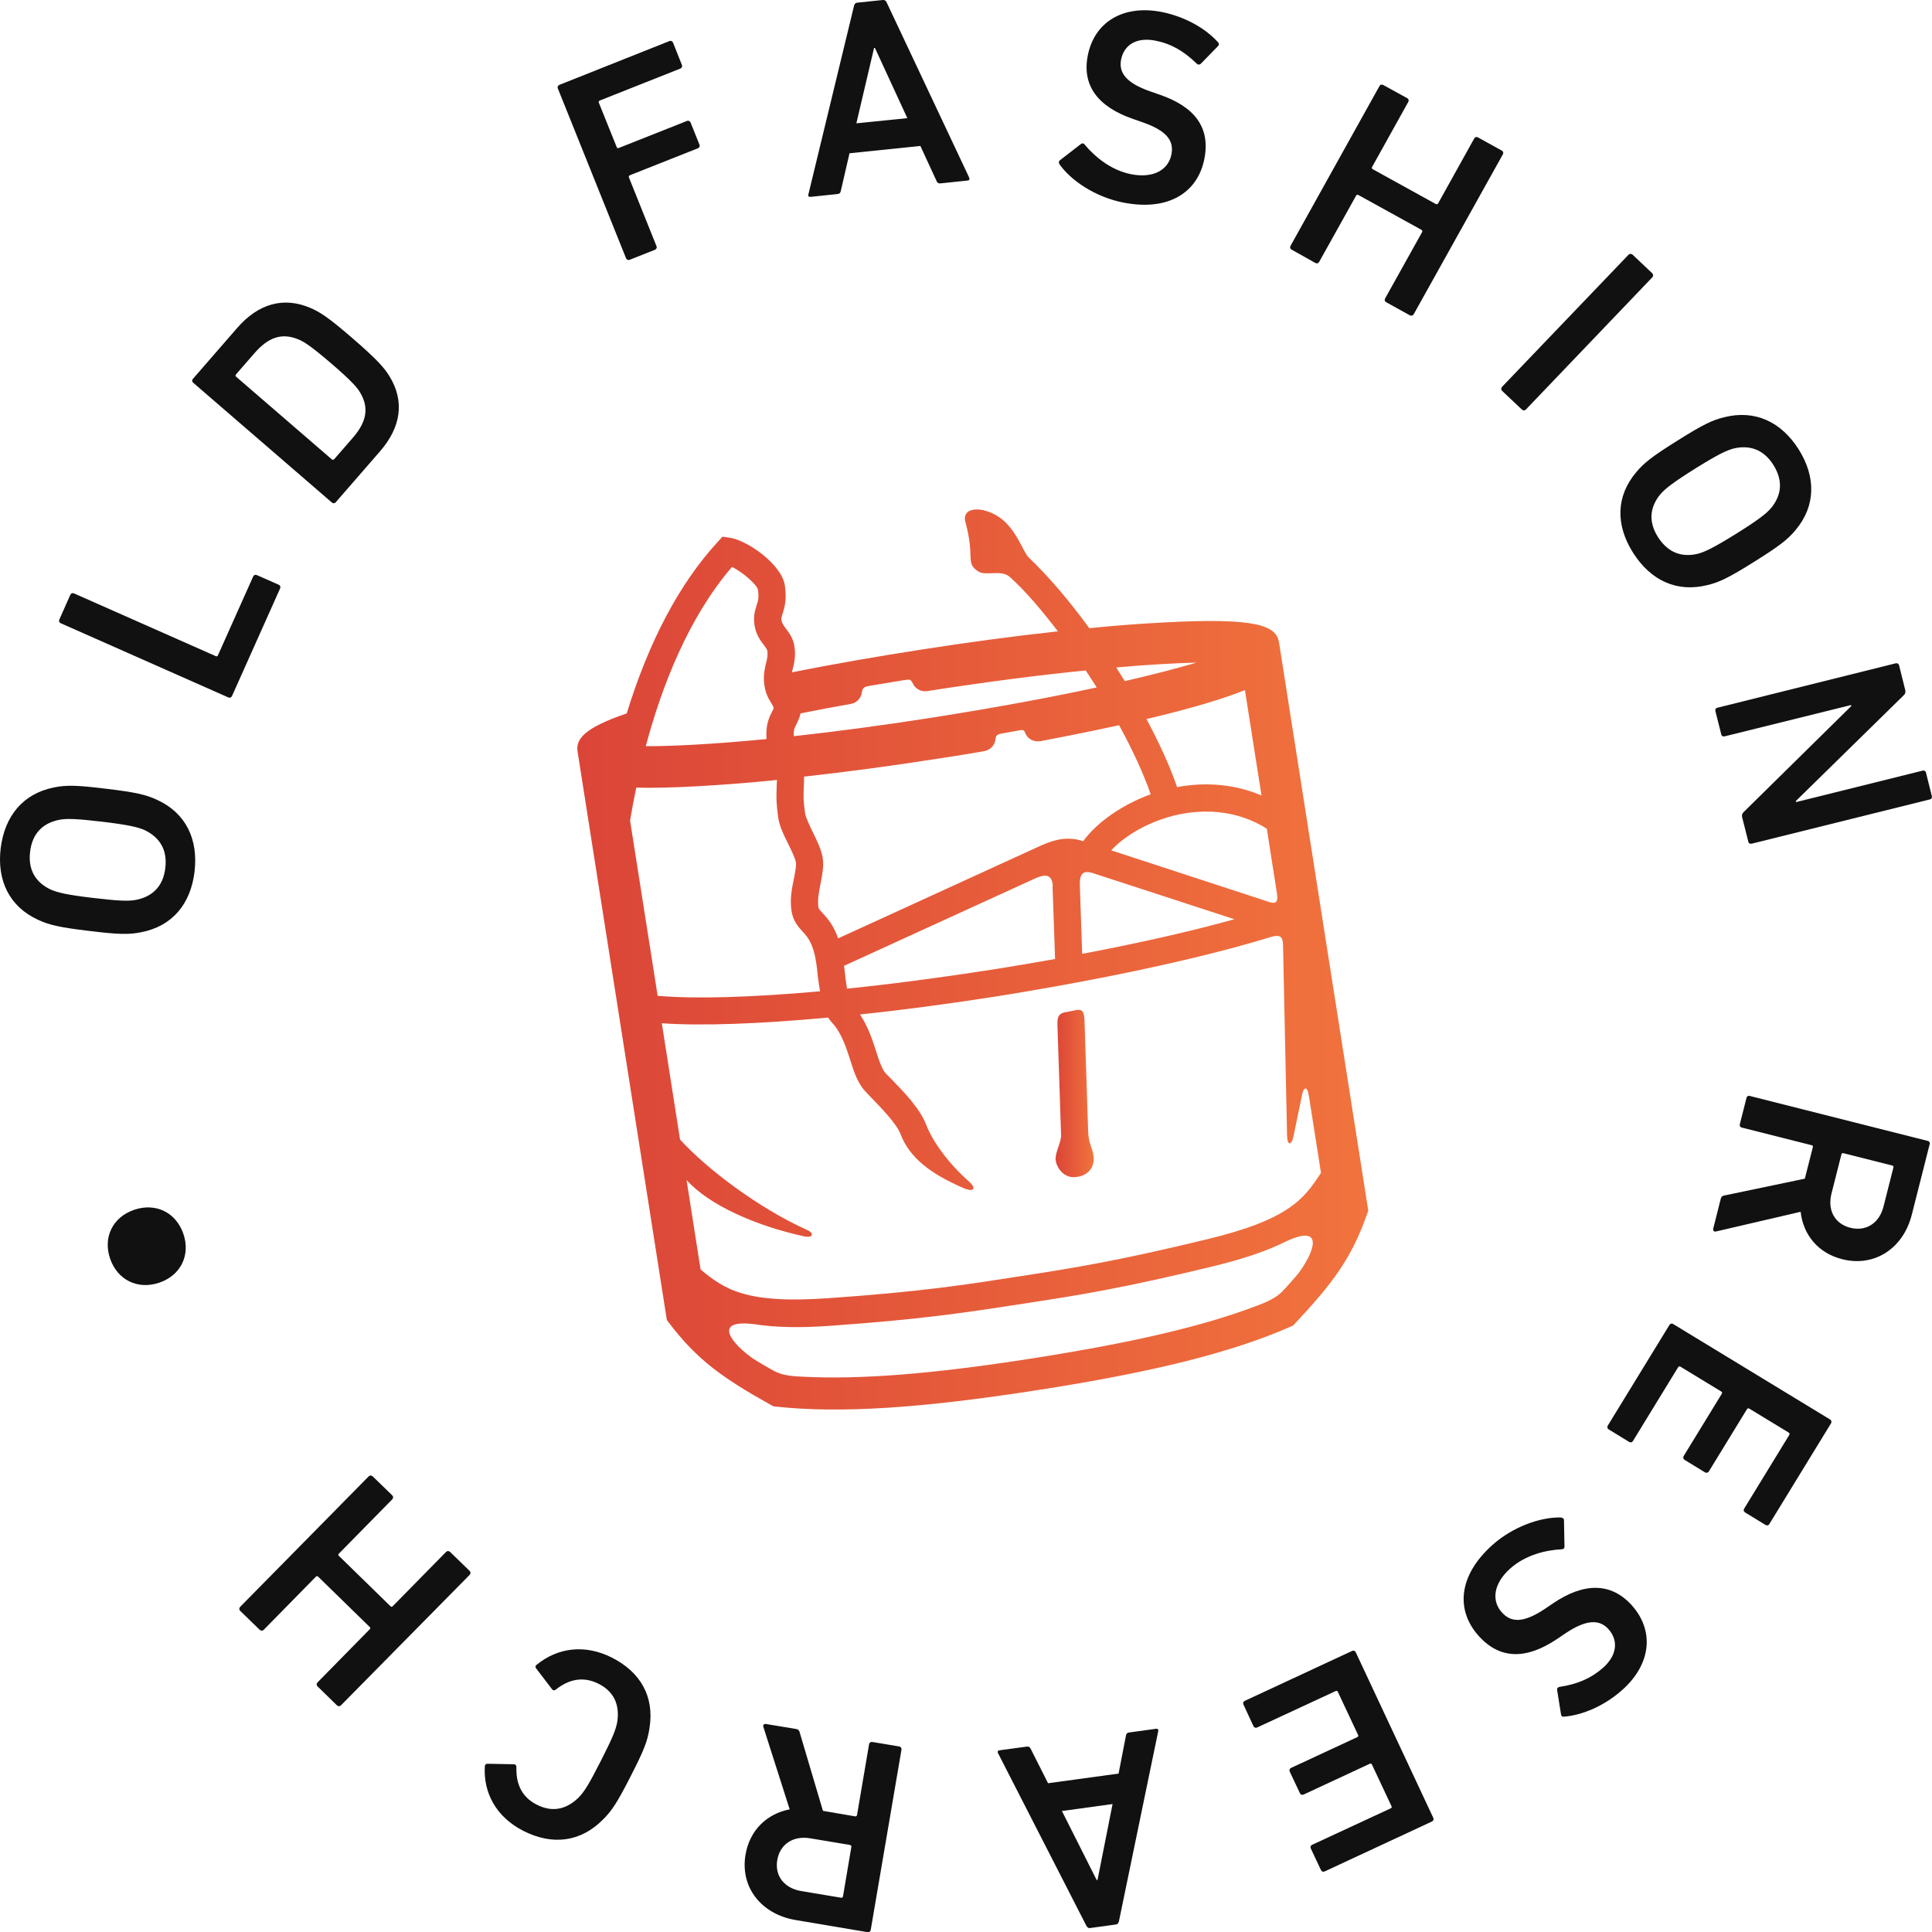
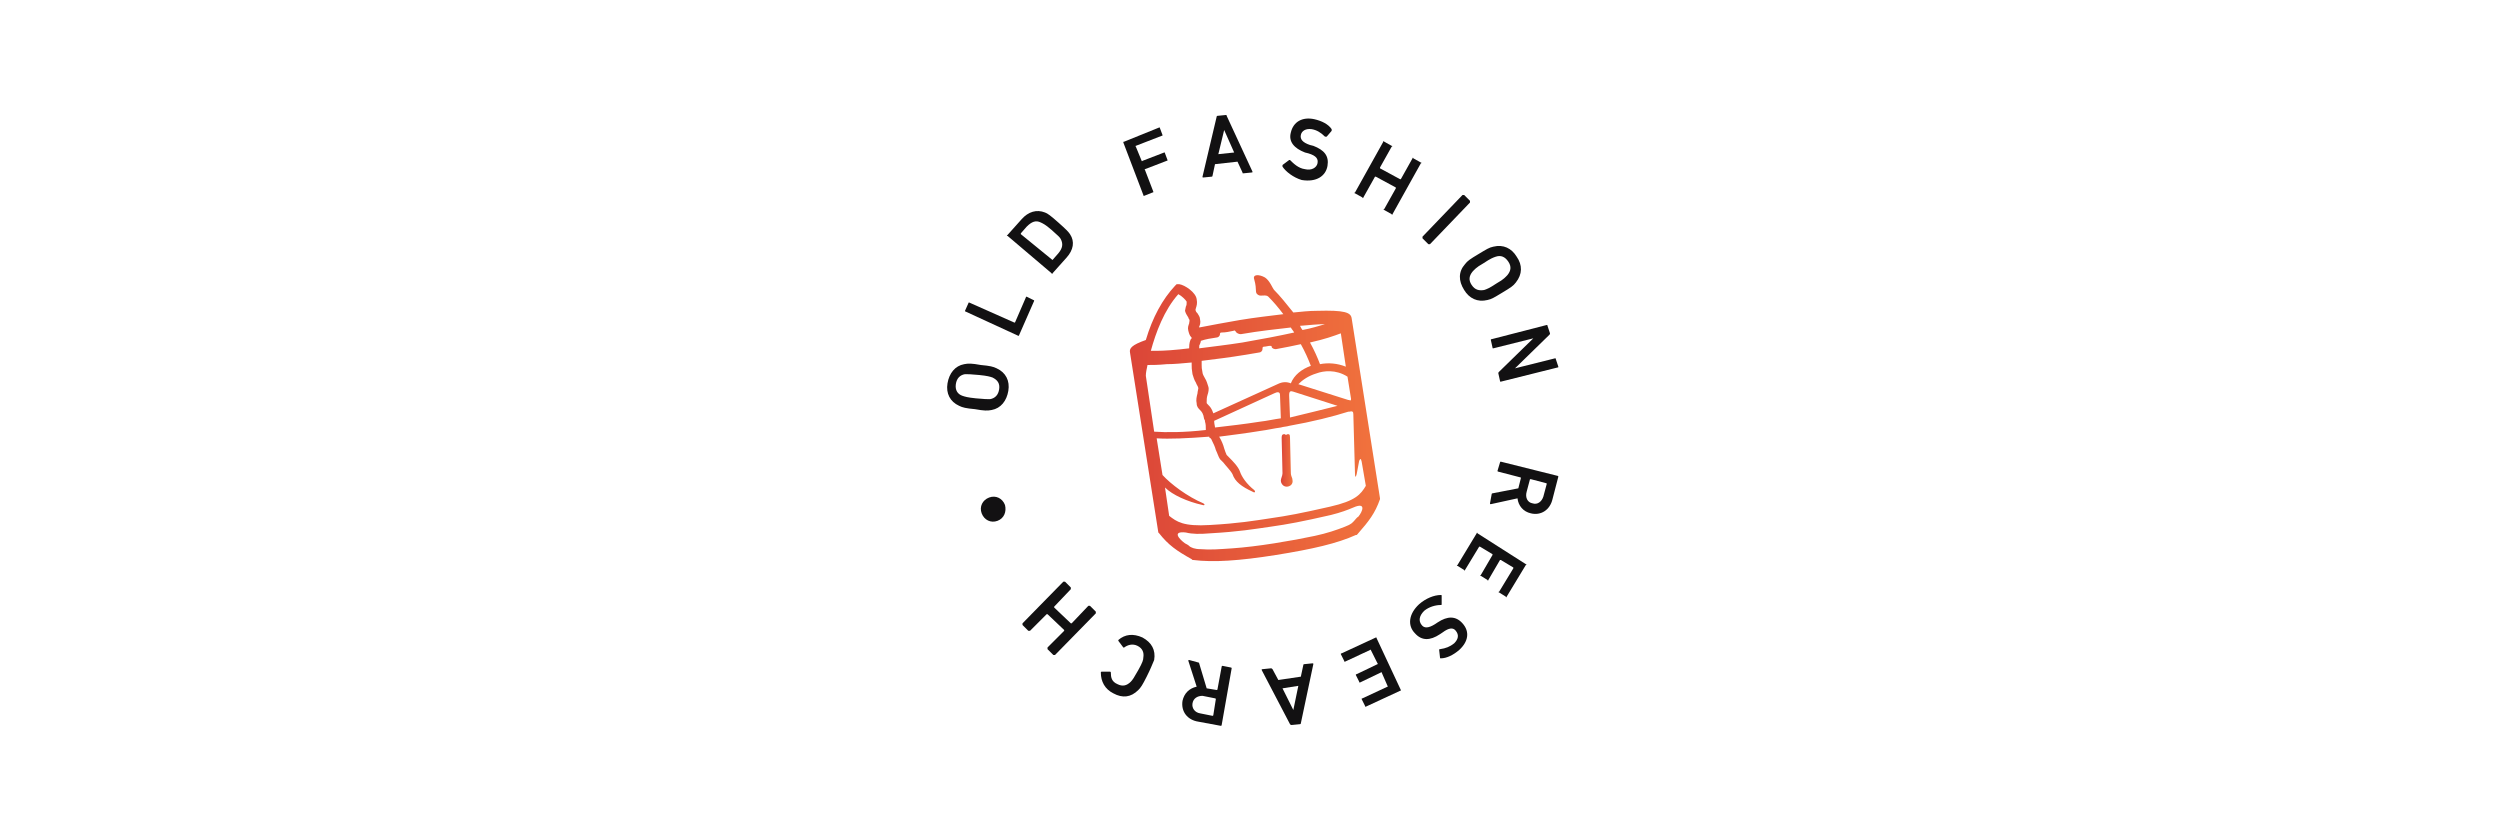
- <svg xmlns="http://www.w3.org/2000/svg" width="600" height="600" viewBox="0 0 600 600" fill="none">
-   <path d="M257.18 316.021C235.848 317.984 217.733 318.656 205.536 317.778L211.194 353.902C219.602 363.101 235.64 375.245 250.848 382.067C252.82 382.946 252.56 384.548 249.809 383.979C234.758 380.723 220.121 374.212 213.218 366.46L217.578 394.264C225 400.362 231.488 405.013 257.387 403.152C286.245 401.137 299.636 399.018 316.609 396.382C333.633 393.747 347.024 391.628 375.104 384.806C400.328 378.708 405 372.3 410.242 364.238L406.505 340.465C405.934 336.744 404.792 337.984 404.429 339.69L401.73 352.765C401.107 355.866 399.758 355.866 399.706 352.61L398.46 293.54C398.408 290.853 397.578 290.181 394.775 290.956C394.619 291.008 394.463 291.059 394.308 291.111C379.1 295.762 358.858 300.517 336.384 304.754C333.633 305.271 330.83 305.788 327.976 306.305C321.54 307.442 315 308.579 308.356 309.612C294.031 311.835 280.069 313.695 267.093 315.039C269.688 319.018 270.934 322.946 272.076 326.46C272.906 329.096 273.633 331.318 274.723 332.92C274.931 333.23 275.969 334.263 276.799 335.09C280.329 338.708 285.726 344.238 287.595 349.199C289.619 354.47 294.446 361.24 301.194 367.183C303.218 369.096 302.387 370.232 299.533 369.096C288.996 364.599 282.457 359.535 279.654 352.196C278.408 348.889 273.373 343.773 270.675 340.982C269.066 339.328 268.287 338.501 267.768 337.778C265.899 335.142 264.965 332.145 263.979 328.992C262.941 325.788 261.903 322.532 259.827 319.38C259.463 318.811 259.1 318.398 258.685 317.933C258.114 317.313 257.595 316.692 257.18 316.021ZM399.29 385.581C393.944 388.269 386.782 390.801 377.076 393.178C348.633 400.103 335.086 402.222 317.906 404.858C300.726 407.493 287.128 409.664 257.958 411.731C247.941 412.455 240.415 412.196 234.498 411.266C220.484 409.457 227.699 417.726 234.083 422.067C235.588 422.997 237.197 423.979 238.962 424.961C240.986 426.098 242.647 427.338 249.239 427.545C258.166 428.01 268.287 427.804 280.017 426.873C291.747 425.943 305.086 424.289 320.605 421.86C336.072 419.431 349.308 416.951 360.778 414.264C372.249 411.576 381.903 408.734 390.259 405.53C396.436 403.307 397.681 401.654 399.29 399.948C400.64 398.45 401.886 397.054 403.027 395.711C407.699 389.664 412.059 379.587 399.29 385.581ZM397.214 199.535L424.931 376.021L424.567 377.003C419.74 390.801 413.771 398.656 402.197 411.008L401.626 411.628L400.848 411.99C382.63 420 358.339 426.098 322.111 431.731C285.934 437.364 260.917 438.966 241.09 436.847L240.207 436.744L239.429 436.331C224.636 428.062 216.54 422.429 207.716 410.749L207.093 409.922L179.377 233.437C178.754 229.509 181.401 226.098 194.636 221.55C201.54 199.121 210.986 181.24 222.872 168.32L224.377 166.667L226.557 166.977C232.111 167.752 242.751 175.297 243.737 181.757C244.412 186.201 243.633 188.682 243.062 190.543C242.699 191.628 242.595 191.99 242.699 192.61C242.854 193.54 243.27 194.16 244.1 195.245C245.034 196.486 246.332 198.191 246.695 200.62C247.214 203.721 246.643 205.995 246.176 207.804C246.072 208.165 246.021 208.475 245.969 208.785C258.477 206.305 271.972 203.928 285.986 201.757C300.83 199.431 315.259 197.519 328.546 196.072C323.564 189.612 318.581 183.617 313.598 179.173C310.951 176.796 306.228 178.966 303.893 177.519C299.585 174.78 302.906 173.333 299.844 162.274C298.443 157.261 305.138 157.106 310.329 160.62C315.519 164.134 317.751 171.369 319.412 173.075C325.536 178.863 332.076 186.563 338.304 195.09C346.453 194.263 354.083 193.695 360.986 193.333C390.363 191.731 396.384 194.264 397.214 199.535ZM396.591 277.623L393.425 257.364C381.643 249.974 369.342 251.886 363.062 253.695C355.173 255.969 348.789 260.103 345.104 264.083L393.789 280C393.996 280.052 394.204 280.103 394.36 280.207C395.969 280.62 397.007 280.465 396.591 277.623ZM391.765 247.028L386.626 214.315C380.346 216.847 370.744 219.845 356.055 223.307C360.052 230.801 363.373 238.036 365.553 244.444C374.688 242.739 383.72 243.618 391.765 247.028ZM383.356 285.478L339.758 271.266C339.706 271.266 339.706 271.266 339.654 271.214C337.162 270.439 335.398 270.543 335.346 274.212C335.346 274.367 335.346 274.522 335.346 274.677L336.072 296.227C353.823 292.868 370.017 289.199 383.356 285.478ZM349.308 211.524C358.079 209.509 365.553 207.545 371.574 205.788C364.827 205.943 356.47 206.408 346.661 207.287C347.543 208.734 348.425 210.129 349.308 211.524ZM357.353 246.667C355.121 240.207 351.695 232.816 347.543 225.22C340.432 226.77 332.335 228.424 323.097 230.181C323.045 230.181 322.993 230.181 322.941 230.181C321.072 230.491 319.256 229.509 318.477 227.855C318.477 227.804 318.425 227.752 318.425 227.7C318.373 227.649 318.373 227.545 318.322 227.493V227.442C318.062 226.873 317.854 226.615 316.816 226.77C314.844 227.132 312.872 227.493 310.848 227.855C309.083 228.165 309.29 229.044 309.083 229.974C308.771 231.628 307.422 232.972 305.657 233.282C300.986 234.108 296.159 234.884 291.28 235.607C276.799 237.881 262.733 239.742 249.706 241.189C249.706 242.791 249.654 243.979 249.602 245.013C249.498 247.597 249.498 248.682 250.017 252.558C250.225 253.85 251.367 256.279 252.405 258.398C253.702 261.034 255 263.721 255.467 266.201C255.934 268.837 255.363 271.628 254.844 274.315C254.377 276.744 253.858 279.225 254.117 281.447C254.169 282.119 254.325 282.326 255.467 283.566C256.92 285.116 258.841 287.235 260.294 291.421L323.408 262.532L323.668 262.429C328.443 260.31 332.335 259.897 336.384 261.24C340.692 255.349 348.477 249.922 357.353 246.667ZM340.588 213.488C339.446 211.731 338.356 209.922 337.162 208.217C323.097 209.612 306.54 211.731 287.958 214.625C286.038 214.935 284.221 213.902 283.443 212.196C282.872 211.059 282.716 210.904 280.796 211.214C276.955 211.835 273.218 212.455 269.585 213.075C268.235 213.333 267.82 213.902 267.664 214.987C267.457 216.744 266.107 218.295 264.239 218.605C258.685 219.586 253.495 220.568 248.616 221.55C248.356 222.842 247.837 223.876 247.422 224.754C246.799 225.943 246.384 226.77 246.54 228.475C246.54 228.527 246.54 228.579 246.54 228.63C259.152 227.235 273.477 225.375 289.308 222.894C309.031 219.793 326.263 216.589 340.588 213.488ZM326.938 274.884C326.626 271.421 324.498 271.421 321.332 272.868L262.111 299.948C262.111 300 262.11 300.052 262.162 300.155C262.474 303.152 262.785 305.375 263.045 307.028C276.747 305.633 291.643 303.669 307.007 301.292C314.014 300.207 320.969 299.018 327.664 297.829L326.886 275.452C326.938 275.194 326.938 275.039 326.938 274.884ZM253.754 301.034C253.65 300 253.495 299.07 253.339 298.191C253.339 298.139 253.339 298.088 253.339 298.036C252.353 292.713 250.744 290.904 249.29 289.354C247.941 287.855 246.176 285.995 245.761 282.532C245.294 278.966 245.969 275.659 246.591 272.713C246.955 270.801 247.37 268.837 247.162 267.752C246.903 266.46 245.813 264.134 244.827 262.17C243.425 259.38 242.024 256.434 241.661 253.798C241.038 249.199 241.09 247.545 241.194 244.806C241.194 244.083 241.245 243.256 241.297 242.222C232.266 243.152 223.91 243.773 216.436 244.186C208.65 244.599 202.474 244.754 197.595 244.599C196.816 248.32 196.194 251.731 195.675 254.832L204.239 309.251C215.553 310.284 233.356 309.767 254.688 307.855C254.325 305.943 254.014 303.773 253.754 301.034ZM234.965 188.01C235.432 186.667 235.744 185.581 235.38 183.101C234.965 181.447 230.553 177.623 227.335 176.072C213.737 191.835 205.484 213.282 200.553 231.731C202.111 231.731 203.823 231.731 205.64 231.68C213.996 231.473 224.948 230.801 238.079 229.509C238.079 229.354 238.027 229.199 238.027 229.096C237.768 225.013 238.962 222.584 239.792 220.982C239.948 220.62 240.207 220.155 240.259 220C240.207 219.431 240.052 219.225 239.533 218.346C238.806 217.209 237.82 215.607 237.405 212.92C236.938 209.871 237.508 207.649 237.924 205.84C238.287 204.393 238.495 203.462 238.287 202.067C238.235 201.705 237.872 201.189 237.301 200.413C236.211 199.018 234.758 197.106 234.29 194.005C233.927 191.318 234.498 189.509 234.965 188.01Z" fill="url(#paint0_linear_101_122)" />
-   <path d="M334.204 313.695C335.813 313.385 336.695 313.798 336.799 316.796L337.941 351.266C338.045 355.245 339.187 356.072 339.602 358.966C340.121 362.946 337.422 365.426 333.633 365.581C329.896 365.736 327.716 361.86 327.82 359.69C327.924 357.468 329.533 354.729 329.533 352.61L328.391 318.191C328.391 318.036 328.391 317.881 328.391 317.726C328.391 315.659 328.962 314.78 330.675 314.367C330.83 314.367 330.934 314.315 331.09 314.315C332.076 314.108 333.166 313.953 334.204 313.695Z" fill="url(#paint1_linear_101_122)" />
+ <svg xmlns="http://www.w3.org/2000/svg" version="1.1" id="katman_1" x="0px" y="0px" viewBox="0 0 300 100" style="enable-background:new 0 0 300 100;" xml:space="preserve">
+   <style type="text/css">
+ 	.st0{fill:url(#SVGID_1_);}
+ 	.st1{fill:url(#SVGID_00000011010830906535709600000004121334193715013786_);}
+ 	.st2{fill:#121112;}
+ </style>
+   <linearGradient id="SVGID_1_" gradientUnits="userSpaceOnUse" x1="135.535" y1="51.782" x2="165.586" y2="51.782" gradientTransform="matrix(1 0 0 -1 0 102)">
+     <stop offset="0" style="stop-color:#DB4538" />
+     <stop offset="0.999" style="stop-color:#F1733D" />
+   </linearGradient>
+   <path class="st0" d="M145.1,52.4c-2.6,0.2-4.8,0.3-6.3,0.2l0.7,4.4c1,1.1,3,2.6,4.9,3.4c0.2,0.1,0.2,0.3-0.1,0.2  c-1.8-0.4-3.6-1.2-4.5-2.1l0.5,3.4c0.9,0.7,1.7,1.3,4.9,1.1c3.5-0.2,5.2-0.5,7.2-0.8c2.1-0.3,3.7-0.6,7.2-1.4  c3.1-0.7,3.7-1.5,4.3-2.5l-0.5-2.9c-0.1-0.5-0.2-0.3-0.3-0.1l-0.3,1.6c-0.1,0.4-0.2,0.4-0.2,0l-0.2-7.2c0-0.3-0.1-0.4-0.5-0.3  c0,0,0,0-0.1,0c-1.9,0.6-4.3,1.2-7.1,1.7c-0.3,0.1-0.7,0.1-1,0.2c-0.8,0.1-1.6,0.3-2.4,0.4c-1.8,0.3-3.5,0.5-5,0.7  c0.3,0.5,0.5,1,0.6,1.4c0.1,0.3,0.2,0.6,0.3,0.8c0,0,0.2,0.2,0.3,0.3c0.4,0.4,1.1,1.1,1.3,1.7c0.2,0.6,0.8,1.5,1.7,2.2  c0.2,0.2,0.1,0.4-0.2,0.2c-1.3-0.6-2.1-1.2-2.4-2.1c-0.2-0.4-0.8-1-1.1-1.4c-0.2-0.2-0.3-0.3-0.4-0.4c-0.2-0.3-0.3-0.7-0.5-1.1  c-0.1-0.4-0.3-0.8-0.5-1.2c0-0.1-0.1-0.1-0.1-0.2C145.2,52.6,145.1,52.5,145.1,52.4z M162.4,60.9c-0.7,0.3-1.5,0.6-2.7,0.9  c-3.5,0.8-5.1,1.1-7.2,1.4c-2.1,0.3-3.8,0.6-7.3,0.8c-1.2,0.1-2.1,0.1-2.9-0.1c-1.7-0.2-0.8,0.8-0.1,1.3c0.2,0.1,0.4,0.2,0.6,0.4  c0.2,0.1,0.5,0.3,1.3,0.3c1.1,0.1,2.3,0,3.8-0.1c1.4-0.1,3.1-0.3,5-0.6c1.9-0.3,3.5-0.6,4.9-0.9c1.4-0.3,2.6-0.7,3.6-1.1  c0.8-0.3,0.9-0.5,1.1-0.7c0.2-0.2,0.3-0.4,0.5-0.5C163.5,61.4,164,60.2,162.4,60.9z M162.2,38.2l3.4,21.6l0,0.1  c-0.6,1.7-1.3,2.6-2.7,4.2l-0.1,0.1l-0.1,0c-2.2,1-5.2,1.7-9.6,2.4c-4.4,0.7-7.5,0.9-9.9,0.6l-0.1,0l-0.1-0.1  c-1.8-1-2.8-1.7-3.9-3.1l-0.1-0.1l-3.4-21.6c-0.1-0.5,0.2-0.9,1.9-1.5c0.8-2.7,2-4.9,3.5-6.5l0.2-0.2l0.3,0c0.7,0.1,2,1,2.1,1.8  c0.1,0.5,0,0.8-0.1,1.1c0,0.1-0.1,0.2,0,0.3c0,0.1,0.1,0.2,0.2,0.3c0.1,0.2,0.3,0.4,0.3,0.7c0.1,0.4,0,0.7-0.1,0.9c0,0,0,0.1,0,0.1  c1.5-0.3,3.2-0.6,4.9-0.9c1.8-0.3,3.6-0.5,5.2-0.7c-0.6-0.8-1.2-1.5-1.8-2.1c-0.3-0.3-0.9,0-1.2-0.2c-0.5-0.3-0.1-0.5-0.5-1.9  c-0.2-0.6,0.6-0.6,1.3-0.2c0.6,0.4,0.9,1.3,1.1,1.5c0.7,0.7,1.5,1.7,2.3,2.7c1-0.1,1.9-0.2,2.8-0.2  C161.4,37.2,162.1,37.5,162.2,38.2z M162.1,47.7l-0.4-2.5c-1.4-0.9-2.9-0.7-3.7-0.4c-1,0.3-1.7,0.8-2.2,1.3l6,1.9c0,0,0.1,0,0.1,0  C162,48.1,162.2,48.1,162.1,47.7z M161.5,44l-0.6-4c-0.8,0.3-1.9,0.7-3.7,1.1c0.5,0.9,0.9,1.8,1.2,2.6  C159.4,43.5,160.5,43.6,161.5,44z M160.5,48.7l-5.3-1.7c0,0,0,0,0,0c-0.3-0.1-0.5-0.1-0.5,0.4c0,0,0,0,0,0.1l0.1,2.6  C156.9,49.6,158.9,49.1,160.5,48.7z M156.3,39.6c1.1-0.2,2-0.5,2.7-0.7c-0.8,0-1.8,0.1-3,0.2C156.1,39.3,156.2,39.5,156.3,39.6z   M157.3,43.9c-0.3-0.8-0.7-1.7-1.2-2.6c-0.9,0.2-1.9,0.4-3,0.6c0,0,0,0,0,0c-0.2,0-0.5-0.1-0.5-0.3c0,0,0,0,0,0c0,0,0,0,0,0v0  c0-0.1-0.1-0.1-0.2-0.1c-0.2,0-0.5,0.1-0.7,0.1c-0.2,0-0.2,0.1-0.2,0.3c0,0.2-0.2,0.4-0.4,0.4c-0.6,0.1-1.2,0.2-1.8,0.3  c-1.8,0.3-3.5,0.5-5.1,0.7c0,0.2,0,0.3,0,0.5c0,0.3,0,0.4,0.1,0.9c0,0.2,0.2,0.5,0.3,0.7c0.2,0.3,0.3,0.7,0.4,1c0.1,0.3,0,0.7-0.1,1  c-0.1,0.3-0.1,0.6-0.1,0.9c0,0.1,0,0.1,0.2,0.3c0.2,0.2,0.4,0.4,0.6,1l7.7-3.5l0,0c0.6-0.3,1.1-0.3,1.6-0.1  C155.3,45,156.2,44.3,157.3,43.9z M155.3,39.9c-0.1-0.2-0.3-0.4-0.4-0.6c-1.7,0.2-3.7,0.4-6,0.8c-0.2,0-0.5-0.1-0.6-0.3  c-0.1-0.1-0.1-0.2-0.3-0.1c-0.5,0.1-0.9,0.2-1.4,0.2c-0.2,0-0.2,0.1-0.2,0.2c0,0.2-0.2,0.4-0.4,0.4c-0.7,0.1-1.3,0.2-1.9,0.4  c0,0.2-0.1,0.3-0.1,0.4c-0.1,0.1-0.1,0.2-0.1,0.5c0,0,0,0,0,0c1.5-0.2,3.3-0.4,5.2-0.7C151.4,40.7,153.5,40.3,155.3,39.9z   M153.6,47.4c0-0.4-0.3-0.4-0.7-0.2l-7.2,3.3c0,0,0,0,0,0c0,0.4,0.1,0.6,0.1,0.8c1.7-0.2,3.5-0.4,5.4-0.7c0.9-0.1,1.7-0.3,2.5-0.4  L153.6,47.4C153.6,47.4,153.6,47.4,153.6,47.4z M144.6,50.6c0-0.1,0-0.2-0.1-0.3c0,0,0,0,0,0c-0.1-0.7-0.3-0.9-0.5-1.1  c-0.2-0.2-0.4-0.4-0.4-0.8c-0.1-0.4,0-0.8,0.1-1.2c0-0.2,0.1-0.5,0.1-0.6c0-0.2-0.2-0.4-0.3-0.7c-0.2-0.3-0.3-0.7-0.4-1  c-0.1-0.6-0.1-0.8-0.1-1.1c0-0.1,0-0.2,0-0.3c-1.1,0.1-2.1,0.2-3,0.2c-1,0.1-1.7,0.1-2.3,0.1c-0.1,0.5-0.2,0.9-0.2,1.3l1,6.7  c1.4,0.1,3.6,0.1,6.2-0.2C144.7,51.2,144.7,50.9,144.6,50.6z M142.3,36.8c0.1-0.2,0.1-0.3,0.1-0.6c-0.1-0.2-0.6-0.7-1-0.9  c-1.7,1.9-2.7,4.6-3.3,6.8c0.2,0,0.4,0,0.6,0c1,0,2.4-0.1,4-0.3c0,0,0,0,0-0.1c0-0.5,0.1-0.8,0.2-1c0,0,0.1-0.1,0.1-0.1  c0-0.1,0-0.1-0.1-0.2c-0.1-0.1-0.2-0.3-0.3-0.7c-0.1-0.4,0-0.6,0.1-0.9c0-0.2,0.1-0.3,0-0.5c0,0-0.1-0.1-0.1-0.2  c-0.1-0.2-0.3-0.4-0.4-0.8C142.2,37.2,142.3,36.9,142.3,36.8z" />
+   <linearGradient id="SVGID_00000125570834483882852090000006274639668336434836_" gradientUnits="userSpaceOnUse" x1="153.705" y1="46.69" x2="155.149" y2="46.69" gradientTransform="matrix(1 0 0 -1 0 102)">
+     <stop offset="0" style="stop-color:#DB4538" />
+     <stop offset="0.999" style="stop-color:#F1733D" />
+   </linearGradient>
+   <path style="fill:url(#SVGID_00000125570834483882852090000006274639668336434836_);" d="M154.5,52.1c0.2,0,0.3,0,0.3,0.4l0.1,4.2  c0,0.5,0.2,0.6,0.2,0.9c0.1,0.5-0.3,0.8-0.7,0.8c-0.5,0-0.7-0.5-0.7-0.7c0-0.3,0.2-0.6,0.2-0.9l-0.1-4.2c0,0,0,0,0-0.1  c0-0.3,0.1-0.4,0.3-0.4c0,0,0,0,0.1,0C154.2,52.2,154.4,52.2,154.5,52.1z" />
  <g id="logo-text-circle">
-     <animateTransform attributeName="transform" attributeType="XML" type="rotate" from="0 300 300" to="360 300 300" dur="15s" repeatCount="indefinite" />
-     <path d="M43.858 289.509C40.121 290.284 36.8 290.233 27.613 289.096C18.426 288.01 15.208 287.235 11.782 285.633C2.907 281.55 -0.986 273.437 0.208 263.463C1.454 253.385 7.163 246.46 16.765 244.548C20.502 243.773 23.824 243.824 33.011 244.961C42.197 246.047 45.416 246.822 48.841 248.424C57.717 252.507 61.609 260.62 60.416 270.698C59.222 280.724 53.512 287.649 43.858 289.509ZM45 257.829C42.924 256.899 39.966 256.176 31.765 255.194C23.46 254.212 20.502 254.16 18.27 254.625C13.339 255.659 10.018 258.76 9.343 264.548C8.668 270.284 11.159 274.057 15.675 276.227C17.751 277.158 20.606 277.881 28.91 278.863C37.163 279.845 40.173 279.897 42.405 279.432C47.336 278.398 50.658 275.297 51.332 269.612C52.059 263.824 49.516 260.052 45 257.829Z" fill="#121112" />
-     <path d="M18.841 193.54C18.374 193.333 18.218 192.868 18.426 192.403L21.851 184.703C22.059 184.238 22.526 184.083 22.993 184.289L67.007 203.773C67.318 203.928 67.526 203.824 67.682 203.514L78.633 179.018C78.841 178.553 79.308 178.398 79.775 178.605L86.575 181.602C87.042 181.809 87.197 182.274 86.99 182.739L72.042 216.176C71.834 216.641 71.367 216.796 70.9 216.589L18.841 193.54Z" fill="#121112" />
-     <path d="M60 118.863C59.585 118.501 59.585 118.036 59.896 117.674L73.651 101.86C80.242 94.264 88.08 92.093 96.332 95.607C99.187 96.796 101.938 98.501 109.619 105.168C117.301 111.835 119.377 114.264 120.986 116.899C125.658 124.548 124.619 132.558 118.028 140.155L104.273 155.969C103.91 156.382 103.443 156.382 103.08 156.072L60 118.863ZM103.806 142.584L109.516 136.021C113.772 131.163 114.706 126.77 111.903 122.016C111.073 120.517 109.308 118.398 102.924 112.92C96.436 107.339 94.204 105.995 92.595 105.375C87.457 103.256 83.253 104.806 78.997 109.716L73.287 116.279C73.08 116.537 73.08 116.796 73.339 117.003L103.08 142.687C103.339 142.842 103.547 142.842 103.806 142.584Z" fill="#121112" />
-     <path d="M173.253 27.493C173.045 27.028 173.253 26.563 173.72 26.356L207.872 12.765C208.339 12.558 208.806 12.765 209.014 13.23L211.765 20.155C211.973 20.62 211.765 21.085 211.298 21.292L186.281 31.214C185.969 31.369 185.865 31.576 185.969 31.886L191.523 45.685C191.627 45.995 191.886 46.098 192.197 45.943L213.322 37.571C213.789 37.364 214.256 37.571 214.464 38.036L217.215 44.909C217.422 45.374 217.215 45.84 216.748 46.046L195.623 54.418C195.312 54.574 195.208 54.78 195.312 55.09L203.876 76.434C204.083 76.899 203.876 77.364 203.409 77.571L195.571 80.672C195.104 80.878 194.637 80.672 194.429 80.207L173.253 27.493Z" fill="#121112" />
-     <path d="M265.225 1.809C265.329 1.292 265.64 0.879 266.263 0.827L274.152 -3.95346e-07C274.775 -0.052 275.138 0.258 275.346 0.724L300.986 55.142C301.194 55.659 301.09 56.021 300.467 56.072L292.059 56.951C291.436 57.003 291.073 56.796 290.865 56.227L285.83 45.323L263.824 47.597L261.125 59.276C261.021 59.897 260.709 60.207 260.087 60.258L251.73 61.137C251.107 61.189 250.9 60.879 251.055 60.362L265.225 1.809ZM281.782 36.693L271.713 14.884H271.453L265.952 38.295L281.782 36.693Z" fill="#121112" />
-     <path d="M329.066 51.059C328.806 50.646 328.702 50.129 329.17 49.767L335.657 44.755C336.073 44.393 336.592 44.496 336.851 44.91C339.965 48.579 344.844 52.817 351.28 54.109C358.132 55.452 362.803 52.817 363.789 48.01C364.619 43.876 362.595 40.672 354.862 37.984L351.903 36.951C341.107 33.23 335.917 26.667 337.837 17.158C339.914 6.77 348.893 1.395 360.779 3.721C367.993 5.168 374.377 8.786 378.27 13.127C378.633 13.54 378.633 13.902 378.218 14.367L372.924 19.793C372.509 20.155 372.042 20.155 371.678 19.793C367.63 15.814 363.581 13.54 358.754 12.61C352.889 11.473 349.049 14.005 348.166 18.501C347.388 22.481 349.619 25.736 357.197 28.372L360.156 29.406C370.952 33.127 375.986 39.535 374.014 49.406C371.99 59.587 363.114 65.737 348.789 62.894C340.225 61.189 332.699 56.176 329.066 51.059Z" fill="#121112" />
-     <path d="M428.409 26.718C428.668 26.253 429.135 26.15 429.602 26.408L437.025 30.491C437.492 30.749 437.596 31.214 437.336 31.68L426.125 51.835C425.969 52.145 426.021 52.351 426.333 52.558L445.9 63.359C446.211 63.514 446.419 63.462 446.627 63.152L457.838 42.997C458.097 42.532 458.564 42.429 459.032 42.687L466.402 46.77C466.869 47.028 466.973 47.493 466.713 47.959L439.049 97.571C438.789 98.036 438.322 98.139 437.855 97.933L430.485 93.85C430.018 93.592 429.914 93.126 430.173 92.661L441.644 72.093C441.8 71.783 441.748 71.576 441.436 71.369L421.869 60.568C421.557 60.413 421.35 60.465 421.142 60.775L409.672 81.344C409.412 81.809 408.945 81.912 408.478 81.654L401.108 77.519C400.641 77.261 400.537 76.796 400.796 76.331L428.409 26.718Z" fill="#121112" />
-     <path d="M505.744 79.121C506.108 78.76 506.575 78.76 506.99 79.07L513.114 84.858C513.478 85.22 513.478 85.685 513.166 86.098L473.876 127.183C473.512 127.545 473.045 127.545 472.63 127.183L466.505 121.395C466.142 121.034 466.142 120.568 466.454 120.155L505.744 79.121Z" fill="#121112" />
-     <path d="M508.132 146.667C510.571 143.721 513.166 141.705 521.004 136.796C528.841 131.886 531.8 130.439 535.537 129.561C545.035 127.183 553.184 131.008 558.582 139.535C563.979 148.114 563.928 157.106 557.647 164.599C555.208 167.545 552.613 169.561 544.775 174.47C536.938 179.38 533.979 180.827 530.242 181.705C520.744 184.083 512.595 180.258 507.146 171.628C501.748 163.101 501.8 154.16 508.132 146.667ZM527.232 171.99C529.412 171.421 532.163 170.129 539.222 165.736C546.332 161.292 548.616 159.431 550.069 157.726C553.236 153.85 553.858 149.354 550.744 144.393C547.682 139.535 543.322 138.139 538.443 139.276C536.263 139.845 533.564 141.085 526.453 145.53C519.447 149.922 517.059 151.835 515.606 153.54C512.44 157.416 511.817 161.912 514.879 166.77C518.045 171.731 522.353 173.127 527.232 171.99Z" fill="#121112" />
-     <path d="M588.737 205.995C589.257 205.891 589.672 206.15 589.776 206.615L591.696 214.315C591.852 214.987 591.696 215.452 591.229 215.917L557.699 248.785L557.803 249.096L597.094 239.328C597.613 239.225 598.028 239.431 598.132 239.948L599.949 247.235C600.052 247.752 599.845 248.165 599.326 248.269L543.997 262.015C543.478 262.119 543.063 261.912 542.959 261.395L541.038 253.798C540.883 253.127 541.038 252.661 541.506 252.196L574.931 219.276L574.827 218.966L535.589 228.682C535.07 228.785 534.654 228.579 534.551 228.062L532.734 220.827C532.63 220.31 532.838 219.897 533.357 219.793L588.737 205.995Z" fill="#121112" />
-     <path d="M534.395 372.3C534.55 371.628 534.914 371.37 535.537 371.266L560.502 366.047L562.993 356.279C563.097 355.969 562.941 355.711 562.63 355.659L540.934 350.181C540.415 350.078 540.208 349.612 540.312 349.147L542.388 340.982C542.492 340.465 542.959 340.207 543.426 340.362L598.651 354.315C599.17 354.419 599.429 354.884 599.274 355.349L593.72 377.261C591.073 387.7 582.146 393.592 572.128 391.059C564.654 389.199 559.983 383.463 559.204 376.331L532.993 382.429C532.319 382.636 531.903 382.171 532.059 381.55L534.395 372.3ZM574.62 381.292C579.55 382.532 583.651 379.845 584.948 374.677L588.011 362.584C588.114 362.274 587.959 362.016 587.647 361.964L572.492 358.14C572.18 358.036 571.973 358.191 571.869 358.501L568.806 370.594C567.457 375.762 569.741 380.052 574.62 381.292Z" fill="#121112" />
-     <path d="M568.339 440.827C568.755 441.085 568.91 441.55 568.651 442.016L549.499 473.282C549.239 473.747 548.772 473.85 548.305 473.592L541.973 469.716C541.505 469.457 541.402 468.992 541.661 468.527L555.675 445.633C555.831 445.323 555.779 445.116 555.519 444.91L543.27 437.468C542.959 437.261 542.751 437.364 542.543 437.623L530.71 456.951C530.45 457.364 529.983 457.519 529.516 457.261L523.184 453.385C522.768 453.127 522.613 452.662 522.872 452.196L534.706 432.868C534.914 432.558 534.81 432.351 534.55 432.145L521.886 424.444C521.575 424.238 521.367 424.341 521.159 424.6L507.146 447.494C506.886 447.959 506.419 448.062 505.952 447.804L499.62 443.928C499.153 443.669 499.049 443.204 499.308 442.739L518.46 411.473C518.72 411.059 519.187 410.904 519.654 411.214L568.339 440.827Z" fill="#121112" />
-     <path d="M484.723 471.266C485.191 471.318 485.71 471.576 485.71 472.093L485.865 480.258C485.917 480.827 485.502 481.137 485.035 481.137C480.208 481.395 473.876 482.791 468.997 487.132C463.806 491.783 463.132 497.106 466.402 500.724C469.204 503.876 472.993 504.186 479.793 499.638L482.388 497.881C491.834 491.525 500.242 491.318 506.782 498.553C513.841 506.46 512.803 516.848 503.772 524.858C498.322 529.716 491.523 532.662 485.71 533.127C485.139 533.178 484.879 532.972 484.775 532.351L483.582 524.858C483.53 524.289 483.789 523.979 484.308 523.876C489.914 523.049 494.17 521.189 497.855 517.933C502.319 513.954 502.578 509.354 499.516 505.943C496.817 502.946 492.82 502.791 486.177 507.235L483.582 508.992C474.135 515.349 465.883 515.504 459.187 508.01C452.232 500.258 452.647 489.509 463.495 479.793C469.879 474.109 478.443 471.111 484.723 471.266Z" fill="#121112" />
-     <path d="M445.122 564.548C445.329 565.013 445.173 565.478 444.706 565.685L411.384 581.189C410.917 581.395 410.45 581.24 410.243 580.775L407.077 574.057C406.869 573.592 407.025 573.127 407.492 572.92L431.886 561.602C432.198 561.447 432.301 561.24 432.146 560.93L426.073 548.01C425.917 547.7 425.71 547.597 425.398 547.752L404.845 557.313C404.378 557.519 403.91 557.364 403.703 556.899L400.537 550.181C400.329 549.716 400.485 549.251 400.952 549.044L421.506 539.483C421.817 539.328 421.921 539.121 421.765 538.811L415.485 525.426C415.329 525.116 415.121 525.013 414.81 525.168L390.416 536.486C389.948 536.692 389.481 536.537 389.274 536.072L386.16 529.354C385.952 528.889 386.108 528.424 386.575 528.217L419.897 512.713C420.364 512.506 420.831 512.661 421.038 513.127L445.122 564.548Z" fill="#121112" />
-     <path d="M347.491 596.692C347.387 597.209 347.076 597.623 346.505 597.674L338.616 598.76C337.993 598.863 337.63 598.553 337.37 598.036L309.965 544.496C309.706 544.031 309.862 543.617 310.433 543.566L318.841 542.429C319.464 542.325 319.827 542.532 320.086 543.101L325.484 553.798L347.388 550.801L349.671 539.018C349.775 538.398 350.086 538.088 350.657 538.036L358.962 536.899C359.585 536.796 359.792 537.106 359.689 537.674L347.491 596.692ZM329.792 562.429L340.588 583.876L340.848 583.824L345.519 560.258L329.792 562.429Z" fill="#121112" />
-     <path d="M247.215 536.951C247.889 537.054 248.201 537.364 248.357 538.036L255.571 562.377L265.536 564.083C265.9 564.134 266.055 563.979 266.159 563.669L269.896 541.705C270 541.189 270.363 540.93 270.882 540.982L279.239 542.377C279.758 542.481 280.017 542.842 279.966 543.359L270.415 599.328C270.312 599.845 269.948 600.103 269.429 600.052L247.059 596.279C236.419 594.47 229.775 586.098 231.54 575.917C232.838 568.372 238.184 563.256 245.242 561.912L237.094 536.382C236.834 535.711 237.301 535.297 237.872 535.401L247.215 536.951ZM241.402 577.571C240.519 582.584 243.581 586.408 248.824 587.287L261.177 589.354C261.54 589.406 261.696 589.251 261.799 588.941L264.395 573.592C264.446 573.282 264.291 573.075 263.979 572.972L251.626 570.904C246.384 570.026 242.284 572.662 241.402 577.571Z" fill="#121112" />
-     <path d="M195.883 551.576C191.678 559.845 190.018 562.326 187.319 565.013C180.312 572.145 171.488 573.127 162.613 568.63C154.204 564.393 150.052 556.899 150.571 548.475C150.623 548.01 150.986 547.7 151.402 547.752L159.55 547.907C160.121 547.907 160.381 548.32 160.381 548.786C160.225 553.333 161.575 557.881 166.713 560.465C171.696 562.997 176.004 561.809 179.637 558.295C181.402 556.486 182.699 554.522 186.592 546.873C190.485 539.225 191.315 537.003 191.73 534.522C192.405 529.561 190.848 525.426 185.865 522.894C180.675 520.31 176.211 521.86 172.63 524.703C172.267 525.013 171.8 525.065 171.436 524.599L166.505 518.14C166.194 517.778 166.246 517.313 166.609 517.054C173.149 511.68 181.609 510.543 190.018 514.78C198.893 519.276 203.305 526.873 201.696 536.744C201.125 540.517 200.139 543.307 195.883 551.576Z" fill="#121112" />
-     <path d="M105.883 529.612C105.519 529.974 105.052 529.974 104.637 529.612L98.616 523.721C98.253 523.359 98.253 522.894 98.616 522.481L114.81 505.995C115.069 505.736 115.069 505.53 114.81 505.271L98.824 489.664C98.564 489.406 98.357 489.406 98.097 489.664L81.903 506.15C81.54 506.512 81.073 506.512 80.658 506.15L74.585 500.258C74.222 499.897 74.222 499.432 74.585 499.018L114.498 458.501C114.862 458.14 115.329 458.14 115.744 458.501L121.817 464.393C122.18 464.755 122.18 465.22 121.817 465.633L105.26 482.481C105 482.739 105 482.946 105.26 483.204L121.246 498.811C121.505 499.07 121.713 499.07 121.973 498.811L138.53 481.964C138.893 481.602 139.36 481.602 139.775 481.964L145.848 487.855C146.211 488.217 146.211 488.682 145.848 489.096L105.883 529.612Z" fill="#121112" />
-     <path d="M49.464 398.346C42.768 400.62 36.488 397.519 34.204 390.904C31.921 384.289 34.983 377.985 41.678 375.711C48.374 373.437 54.654 376.538 56.938 383.153C59.222 389.767 56.159 396.072 49.464 398.346Z" fill="#121112" />
+     <animateTransform accumulate="none" additive="replace" attributeName="transform" attributeType="XML" calcMode="linear" dur="15s" fill="remove" from="0 300 300" repeatCount="indefinite" restart="always" to="360 300 300" type="rotate">
+ 		</animateTransform>
+     <path class="st2" d="M119,49.2c-0.5,0.1-0.9,0.1-2-0.1c-1.1-0.1-1.5-0.2-1.9-0.4c-1.1-0.5-1.6-1.5-1.4-2.7c0.2-1.2,0.9-2.1,2-2.3   c0.5-0.1,0.9-0.1,2,0.1c1.1,0.1,1.5,0.2,1.9,0.4c1.1,0.5,1.6,1.5,1.4,2.7C120.8,48.1,120.1,49,119,49.2z M119.1,45.3   c-0.3-0.1-0.6-0.2-1.6-0.3c-1-0.1-1.4-0.1-1.7-0.1c-0.6,0.1-1,0.5-1.1,1.2c-0.1,0.7,0.2,1.2,0.8,1.4c0.3,0.1,0.6,0.2,1.6,0.3   c1,0.1,1.4,0.1,1.7,0.1c0.6-0.1,1-0.5,1.1-1.2C120,46,119.7,45.6,119.1,45.3z" />
+     <path class="st2" d="M115.9,37.4c-0.1,0-0.1-0.1-0.1-0.1l0.4-0.9c0-0.1,0.1-0.1,0.1-0.1l5.4,2.4c0,0,0.1,0,0.1,0l1.3-3   c0-0.1,0.1-0.1,0.1-0.1l0.8,0.4c0.1,0,0.1,0.1,0.1,0.1l-1.8,4.1c0,0.1-0.1,0.1-0.1,0.1L115.9,37.4z" />
+     <path class="st2" d="M120.9,28.3c-0.1,0-0.1-0.1,0-0.1l1.7-1.9c0.8-0.9,1.8-1.2,2.8-0.8c0.3,0.1,0.7,0.4,1.6,1.2   c0.9,0.8,1.2,1.1,1.4,1.4c0.6,0.9,0.4,1.9-0.4,2.8l-1.7,1.9c0,0.1-0.1,0.1-0.1,0L120.9,28.3z M126.3,31.2l0.7-0.8   c0.5-0.6,0.6-1.1,0.3-1.7c-0.1-0.2-0.3-0.4-1.1-1.1c-0.8-0.7-1.1-0.8-1.3-0.9c-0.6-0.3-1.1-0.1-1.7,0.5l-0.7,0.8c0,0,0,0.1,0,0.1   L126.3,31.2C126.2,31.2,126.3,31.2,126.3,31.2z" />
+     <path class="st2" d="M134.8,17.1c0-0.1,0-0.1,0.1-0.1l4.2-1.7c0.1,0,0.1,0,0.1,0.1l0.3,0.8c0,0.1,0,0.1-0.1,0.1l-3.1,1.2   c0,0-0.1,0,0,0.1l0.7,1.7c0,0,0,0.1,0.1,0l2.6-1c0.1,0,0.1,0,0.1,0.1l0.3,0.8c0,0.1,0,0.1-0.1,0.1l-2.6,1c0,0-0.1,0,0,0.1l1,2.6   c0,0.1,0,0.1-0.1,0.1l-1,0.4c-0.1,0-0.1,0-0.1-0.1L134.8,17.1z" />
+     <path class="st2" d="M146,14c0-0.1,0.1-0.1,0.1-0.1l1-0.1c0.1,0,0.1,0,0.1,0.1l3.1,6.7c0,0.1,0,0.1-0.1,0.1l-1,0.1   c-0.1,0-0.1,0-0.1-0.1l-0.6-1.3l-2.7,0.3l-0.3,1.4c0,0.1-0.1,0.1-0.1,0.1l-1,0.1c-0.1,0-0.1,0-0.1-0.1L146,14z M148.1,18.3   l-1.2-2.7h0l-0.7,2.9L148.1,18.3z" />
+     <path class="st2" d="M153.9,20c0-0.1,0-0.1,0-0.2l0.8-0.6c0.1,0,0.1,0,0.1,0c0.4,0.4,1,1,1.8,1.1c0.8,0.2,1.4-0.2,1.5-0.7   c0.1-0.5-0.1-0.9-1.1-1.2l-0.4-0.1c-1.3-0.5-2-1.3-1.7-2.4c0.3-1.3,1.4-1.9,2.8-1.6c0.9,0.2,1.7,0.6,2.1,1.2c0,0.1,0,0.1,0,0.2   l-0.6,0.7c-0.1,0-0.1,0-0.2,0c-0.5-0.5-1-0.8-1.6-0.9c-0.7-0.1-1.2,0.2-1.3,0.7c-0.1,0.5,0.2,0.9,1.1,1.2l0.4,0.1   c1.3,0.5,1.9,1.2,1.7,2.4c-0.2,1.2-1.3,2-3.1,1.7C155.2,21.3,154.3,20.6,153.9,20z" />
+     <path class="st2" d="M166,17c0-0.1,0.1-0.1,0.1,0l0.9,0.5c0.1,0,0.1,0.1,0,0.1l-1.4,2.5c0,0,0,0.1,0,0.1l2.4,1.3c0,0,0.1,0,0.1,0   l1.4-2.5c0-0.1,0.1-0.1,0.1,0l0.9,0.5c0.1,0,0.1,0.1,0,0.1l-3.4,6.1c0,0.1-0.1,0.1-0.1,0l-0.9-0.5c-0.1,0-0.1-0.1,0-0.1l1.4-2.5   c0,0,0-0.1,0-0.1l-2.4-1.3c0,0-0.1,0-0.1,0l-1.4,2.5c0,0.1-0.1,0.1-0.1,0l-0.9-0.5c-0.1,0-0.1-0.1,0-0.1L166,17z" />
+     <path class="st2" d="M175.5,23.4c0,0,0.1,0,0.2,0l0.7,0.7c0,0,0,0.1,0,0.2l-4.8,5c0,0-0.1,0-0.2,0l-0.7-0.7c0,0,0-0.1,0-0.2   L175.5,23.4z" />
+     <path class="st2" d="M175.8,31.7c0.3-0.4,0.6-0.6,1.6-1.2c1-0.6,1.3-0.8,1.8-0.9c1.2-0.3,2.2,0.2,2.8,1.2c0.7,1,0.7,2.1-0.1,3.1   c-0.3,0.4-0.6,0.6-1.6,1.2c-1,0.6-1.3,0.8-1.8,0.9c-1.2,0.3-2.2-0.2-2.8-1.2C175,33.7,175,32.6,175.8,31.7z M178.1,34.8   c0.3-0.1,0.6-0.2,1.5-0.8c0.9-0.5,1.1-0.8,1.3-1c0.4-0.5,0.5-1,0.1-1.6c-0.4-0.6-0.9-0.8-1.5-0.6c-0.3,0.1-0.6,0.2-1.5,0.8   c-0.9,0.5-1.1,0.8-1.3,1c-0.4,0.5-0.5,1-0.1,1.6C177,34.8,177.5,34.9,178.1,34.8z" />
+     <path class="st2" d="M185.6,39c0.1,0,0.1,0,0.1,0.1L186,40c0,0.1,0,0.1-0.1,0.2l-4.1,4l0,0l4.8-1.2c0.1,0,0.1,0,0.1,0.1L187,44   c0,0.1,0,0.1-0.1,0.1l-6.8,1.7c-0.1,0-0.1,0-0.1-0.1l-0.2-0.9c0-0.1,0-0.1,0.1-0.2l4.1-4l0,0l-4.8,1.2c-0.1,0-0.1,0-0.1-0.1   l-0.2-0.9c0-0.1,0-0.1,0.1-0.1L185.6,39z" />
+     <path class="st2" d="M179,59.3c0-0.1,0.1-0.1,0.1-0.1l3.1-0.6l0.3-1.2c0,0,0-0.1,0-0.1l-2.7-0.7c-0.1,0-0.1-0.1-0.1-0.1l0.3-1   c0-0.1,0.1-0.1,0.1-0.1l6.8,1.7c0.1,0,0.1,0.1,0.1,0.1l-0.7,2.7c-0.3,1.3-1.4,2-2.6,1.7c-0.9-0.2-1.5-0.9-1.6-1.8l-3.2,0.7   c-0.1,0-0.1,0-0.1-0.1L179,59.3z M183.9,60.4c0.6,0.2,1.1-0.2,1.3-0.8l0.4-1.5c0,0,0-0.1,0-0.1l-1.9-0.5c0,0-0.1,0-0.1,0l-0.4,1.5   C183,59.7,183.3,60.3,183.9,60.4z" />
+     <path class="st2" d="M183.1,67.7c0.1,0,0.1,0.1,0,0.1l-2.3,3.8c0,0.1-0.1,0.1-0.1,0l-0.8-0.5c-0.1,0-0.1-0.1,0-0.1l1.7-2.8   c0,0,0-0.1,0-0.1l-1.5-0.9c0,0-0.1,0-0.1,0l-1.4,2.4c0,0.1-0.1,0.1-0.1,0l-0.8-0.5c-0.1,0-0.1-0.1,0-0.1l1.4-2.4c0,0,0-0.1,0-0.1   l-1.5-0.9c0,0-0.1,0-0.1,0l-1.7,2.8c0,0.1-0.1,0.1-0.1,0l-0.8-0.5c-0.1,0-0.1-0.1,0-0.1l2.3-3.8c0-0.1,0.1-0.1,0.1,0L183.1,67.7z" />
+     <path class="st2" d="M172.9,71.4c0.1,0,0.1,0,0.1,0.1l0,1c0,0.1,0,0.1-0.1,0.1c-0.6,0-1.4,0.2-2,0.7c-0.6,0.6-0.7,1.2-0.3,1.7   c0.3,0.4,0.8,0.4,1.6-0.1l0.3-0.2c1.2-0.8,2.2-0.8,3,0.1c0.9,1,0.7,2.2-0.4,3.2c-0.7,0.6-1.5,1-2.2,1c-0.1,0-0.1,0-0.1-0.1   l-0.1-0.9c0-0.1,0-0.1,0.1-0.1c0.7-0.1,1.2-0.3,1.7-0.7c0.5-0.5,0.6-1,0.2-1.5c-0.3-0.4-0.8-0.4-1.6,0.2l-0.3,0.2   c-1.2,0.8-2.2,0.8-3-0.1c-0.9-0.9-0.8-2.3,0.5-3.5C171.1,71.8,172.1,71.4,172.9,71.4z" />
+     <path class="st2" d="M168.1,82.8c0,0.1,0,0.1-0.1,0.1l-4.1,1.9c-0.1,0-0.1,0-0.1-0.1l-0.4-0.8c0-0.1,0-0.1,0.1-0.1l3-1.4   c0,0,0.1,0,0-0.1l-0.7-1.6c0,0,0-0.1-0.1,0l-2.5,1.2c-0.1,0-0.1,0-0.1-0.1l-0.4-0.8c0-0.1,0-0.1,0.1-0.1l2.5-1.2c0,0,0.1,0,0-0.1   l-0.8-1.6c0,0,0-0.1-0.1,0l-3,1.4c-0.1,0-0.1,0-0.1-0.1l-0.4-0.8c0-0.1,0-0.1,0.1-0.1l4.1-1.9c0.1,0,0.1,0,0.1,0.1L168.1,82.8z" />
+     <path class="st2" d="M156.1,86.8c0,0.1-0.1,0.1-0.1,0.1l-1,0.1c-0.1,0-0.1,0-0.2-0.1l-3.4-6.5c0-0.1,0-0.1,0.1-0.1l1-0.1   c0.1,0,0.1,0,0.2,0.1l0.7,1.3l2.7-0.4l0.3-1.4c0-0.1,0.1-0.1,0.1-0.1l1-0.1c0.1,0,0.1,0,0.1,0.1L156.1,86.8z M153.9,82.6l1.3,2.6   l0,0l0.6-2.9L153.9,82.6z" />
+     <path class="st2" d="M143.8,79.5c0.1,0,0.1,0.1,0.1,0.1l0.9,3l1.2,0.2c0,0,0.1,0,0.1-0.1l0.5-2.7c0-0.1,0.1-0.1,0.1-0.1l1,0.2   c0.1,0,0.1,0.1,0.1,0.1l-1.2,6.8c0,0.1-0.1,0.1-0.1,0.1l-2.7-0.5c-1.3-0.2-2.1-1.2-1.9-2.5c0.2-0.9,0.8-1.5,1.7-1.7l-1-3.1   c0-0.1,0-0.1,0.1-0.1L143.8,79.5z M143.1,84.4c-0.1,0.6,0.3,1.1,0.9,1.2l1.5,0.3c0,0,0.1,0,0.1-0.1l0.3-1.9c0,0,0-0.1-0.1-0.1   l-1.5-0.3C143.7,83.5,143.2,83.8,143.1,84.4z" />
+     <path class="st2" d="M137.6,81.2c-0.5,1-0.7,1.3-1,1.6c-0.9,0.9-1.9,1-3,0.4c-1-0.5-1.5-1.4-1.5-2.5c0-0.1,0.1-0.1,0.1-0.1l1,0   c0.1,0,0.1,0.1,0.1,0.1c0,0.6,0.1,1.1,0.8,1.4c0.6,0.3,1.1,0.2,1.6-0.3c0.2-0.2,0.4-0.5,0.9-1.4c0.5-0.9,0.6-1.2,0.6-1.5   c0.1-0.6-0.1-1.1-0.7-1.4c-0.6-0.3-1.2-0.1-1.6,0.2c0,0-0.1,0-0.1,0l-0.6-0.8c0,0,0-0.1,0-0.1c0.8-0.7,1.8-0.8,2.9-0.3   c1.1,0.6,1.6,1.5,1.4,2.7C138.2,79.9,138.1,80.2,137.6,81.2z" />
+     <path class="st2" d="M126.6,78.6c0,0-0.1,0-0.2,0l-0.7-0.7c0,0,0-0.1,0-0.2l2-2c0,0,0-0.1,0-0.1l-2-1.9c0,0-0.1,0-0.1,0l-2,2   c0,0-0.1,0-0.2,0l-0.7-0.7c0,0,0-0.1,0-0.2l4.9-5c0,0,0.1,0,0.2,0l0.7,0.7c0,0,0,0.1,0,0.2l-2,2.1c0,0,0,0.1,0,0.1l2,1.9   c0,0,0.1,0,0.1,0l2-2.1c0,0,0.1,0,0.2,0l0.7,0.7c0,0,0,0.1,0,0.2L126.6,78.6z" />
+     <path class="st2" d="M119.7,62.5c-0.8,0.3-1.6-0.1-1.9-0.9c-0.3-0.8,0.1-1.6,0.9-1.9c0.8-0.3,1.6,0.1,1.9,0.9   C120.8,61.4,120.5,62.2,119.7,62.5z" />
  </g>
-   <defs>
-     <linearGradient id="paint0_linear_101_122" x1="179.295" y1="297.997" x2="424.912" y2="297.997" gradientUnits="userSpaceOnUse">
-       <stop stop-color="#DB4538" />
-       <stop offset="0.999" stop-color="#F1733D" />
-     </linearGradient>
-     <linearGradient id="paint1_linear_101_122" x1="327.823" y1="339.623" x2="339.629" y2="339.623" gradientUnits="userSpaceOnUse">
-       <stop stop-color="#DB4538" />
-       <stop offset="0.999" stop-color="#F1733D" />
-     </linearGradient>
-   </defs>
</svg>
